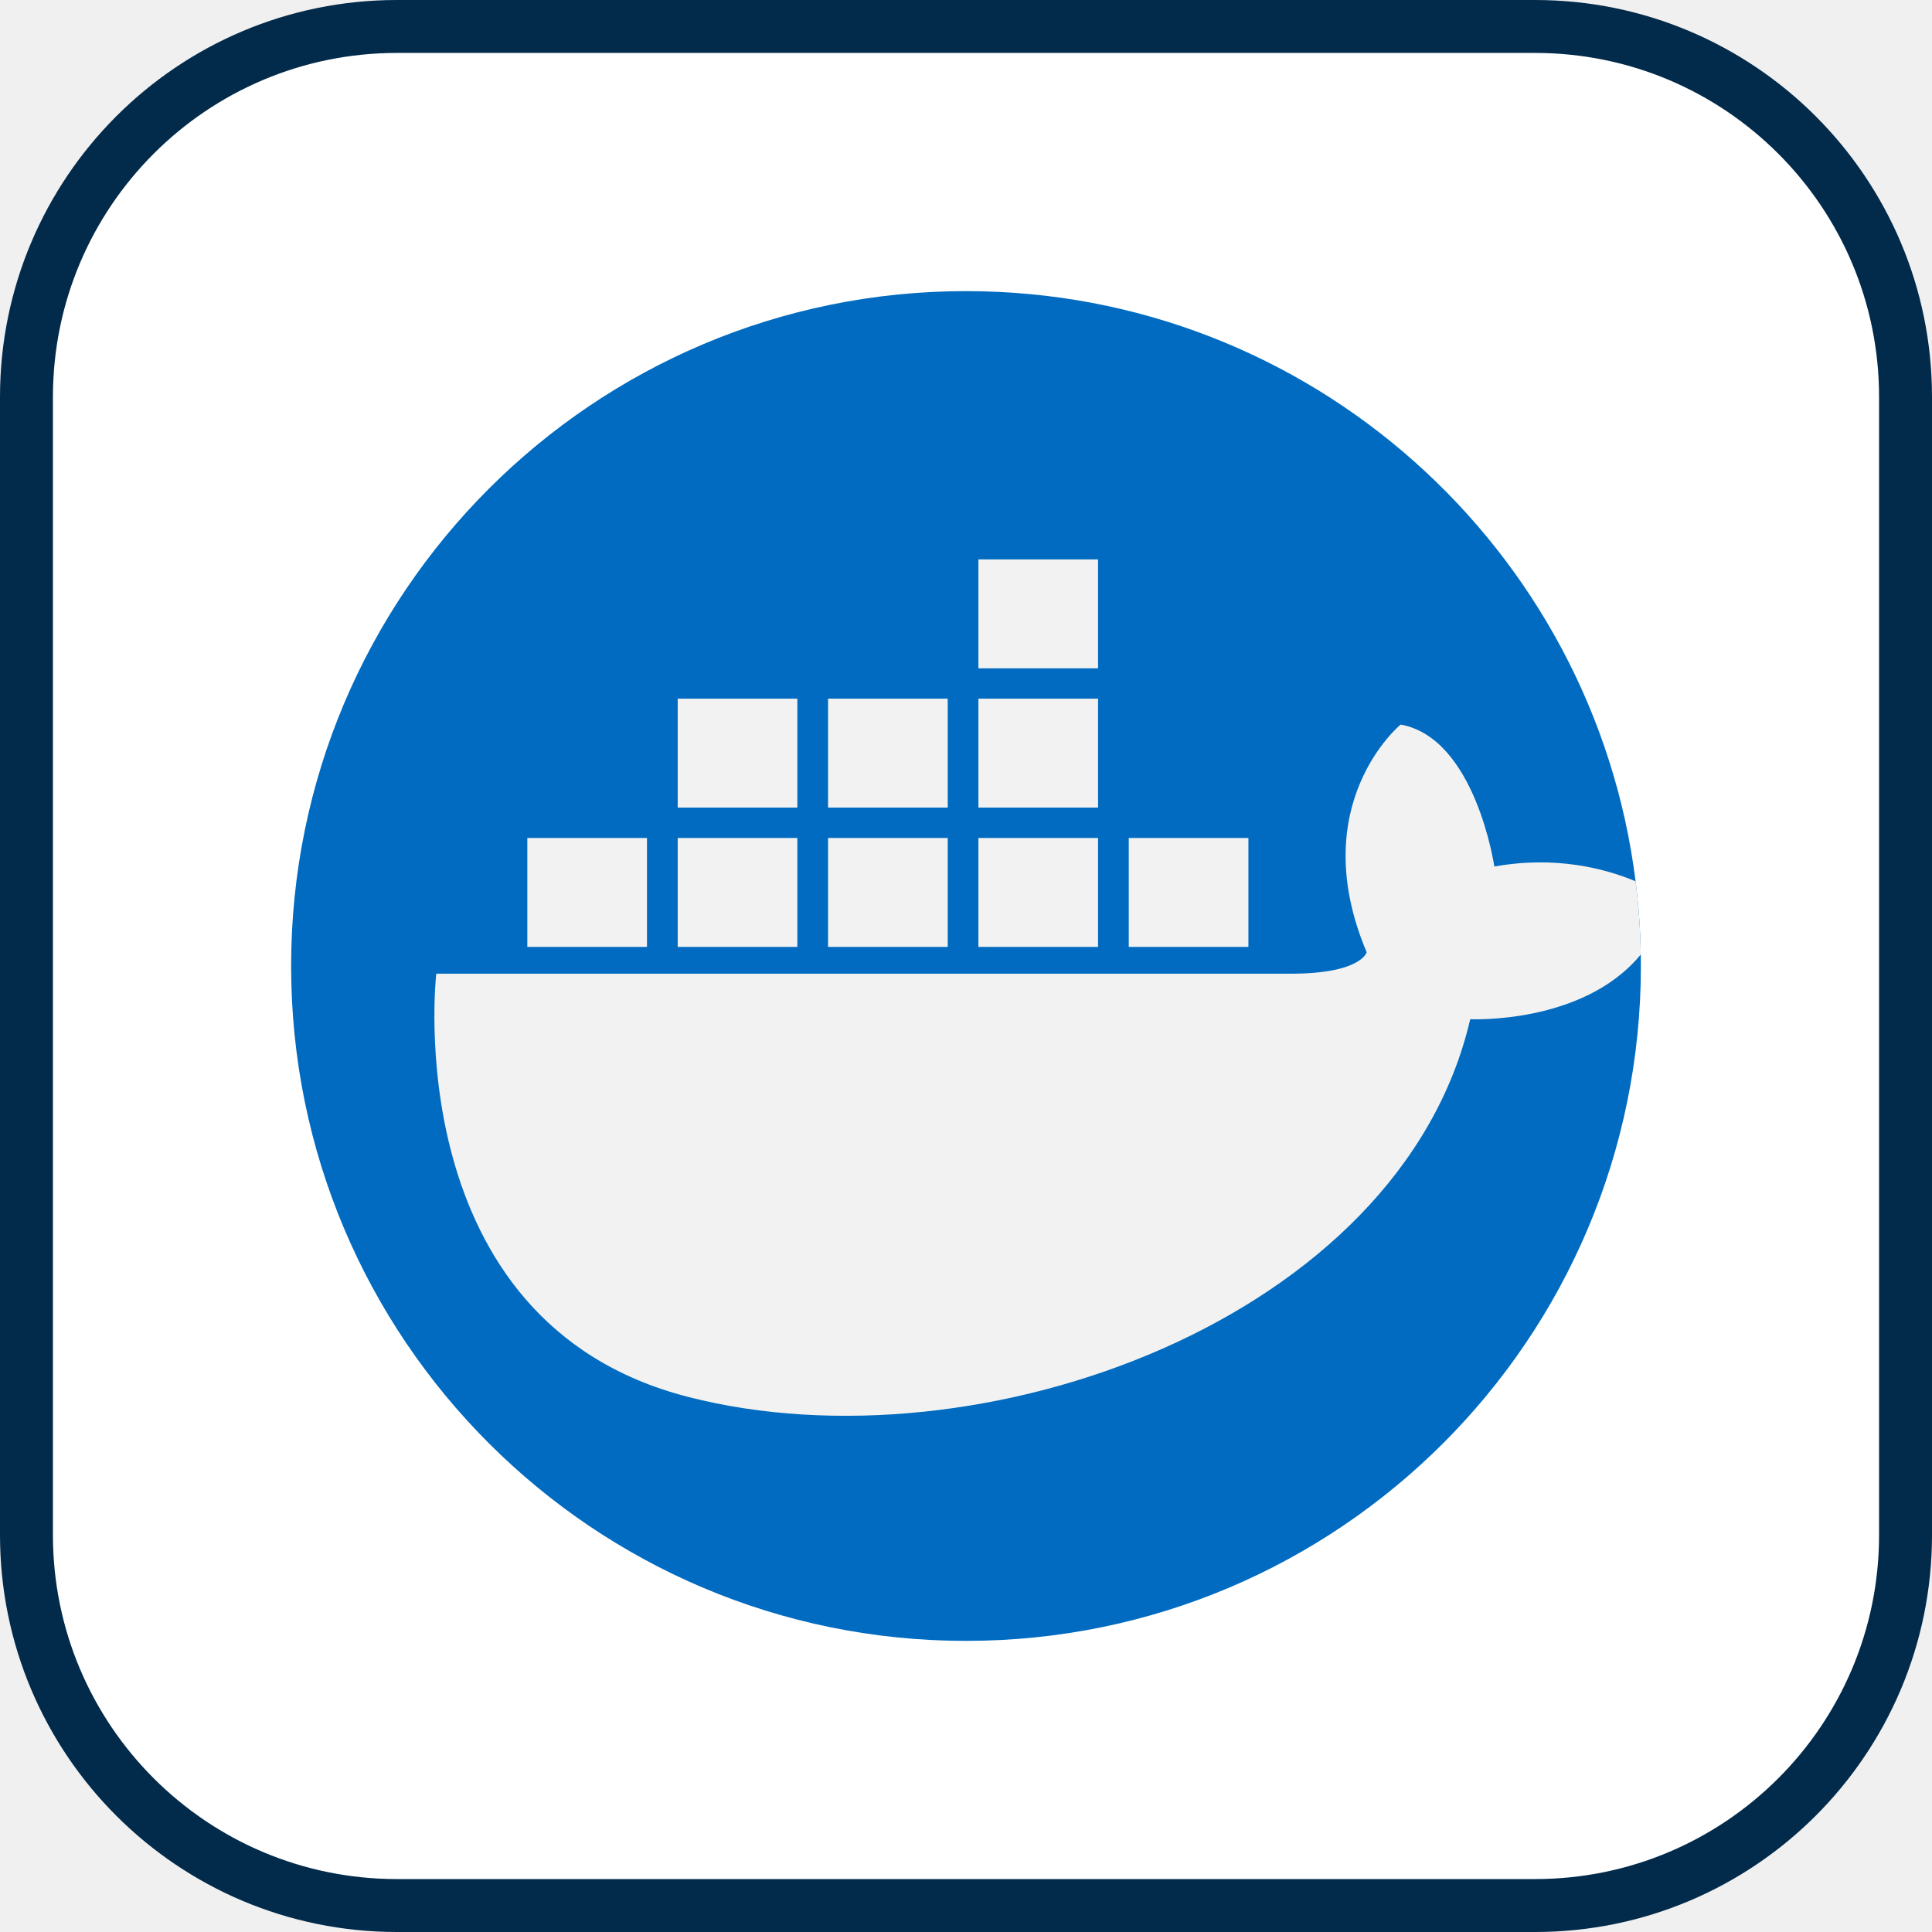
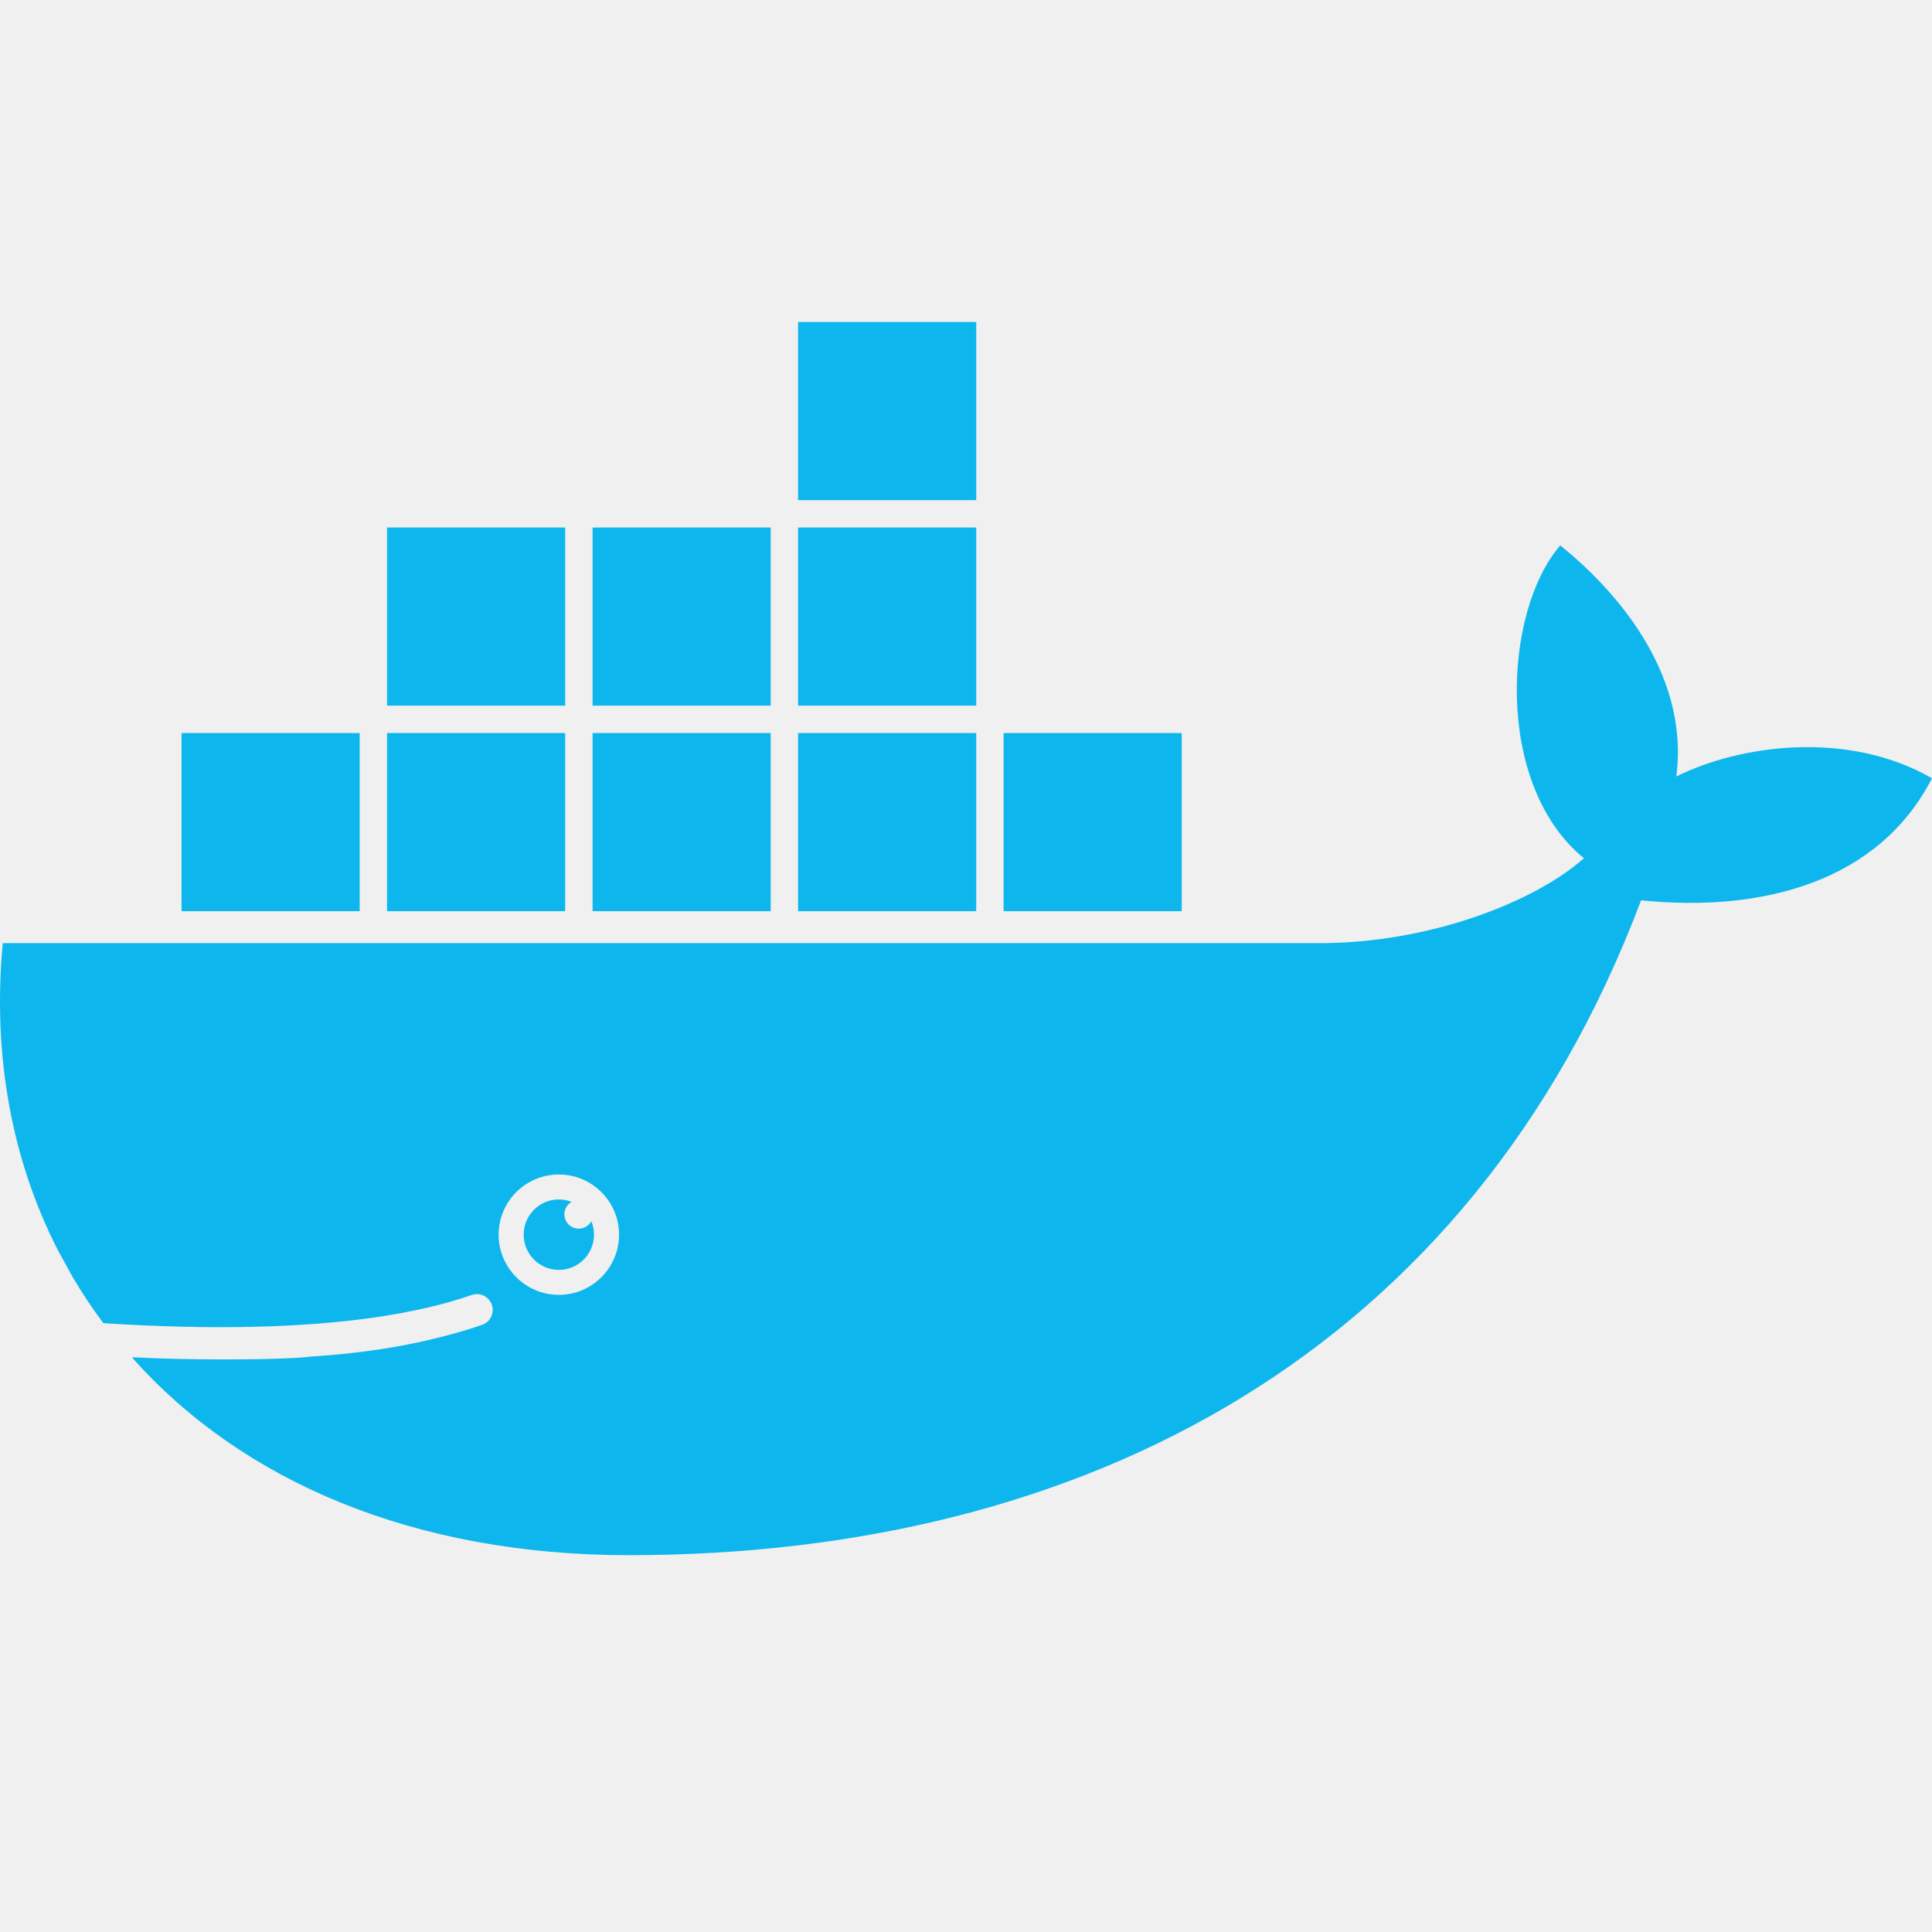
- <svg xmlns="http://www.w3.org/2000/svg" width="800px" height="800px" viewBox="0 0 73 73" version="1.1">
-   <defs>
- 
- </defs>
-   <g id="databases-and-servers/servers/docker" stroke="none" stroke-width="1" fill="none" fill-rule="evenodd">
-     <g id="container" transform="translate(2, 2)" fill="#FFFFFF" fill-rule="nonzero" stroke="#022A4A" stroke-width="2">
-       <rect id="mask" x="-1" y="-1" width="71" height="71" rx="14">
- 
- </rect>
-     </g>
-     <g id="docker" transform="translate(11, 11)" fill-rule="nonzero">
-       <path d="M51,25.5 C51,39.583 39.583,51 25.5,51 C11.417,51 0,39.583 0,25.5 C0,11.417 11.417,0 25.5,0 C38.499,0 49.225,9.726 50.8,22.298 C50.915,23.207 50.981,24.13 50.996,25.066 C50.999,25.211 51,25.355 51,25.5 Z" id="Shape" fill="#006BC0">
- 
- </path>
-       <g id="Group" transform="translate(5.378906, 10.06055)" fill="#F2F2F2">
-         <path d="M45.617,15.005 C43.44,17.657 39.173,17.45 39.173,17.45 C36.542,28.786 20.652,34.555 9.619,31.721 C-1.412,28.888 0.105,15.73 0.105,15.73 L32.392,15.73 C35.057,15.73 35.26,14.92 35.26,14.92 C32.898,9.319 36.542,6.317 36.542,6.317 C39.376,6.824 40.084,11.681 40.084,11.681 C42.41,11.264 44.278,11.76 45.421,12.238 C45.536,13.147 45.602,14.07 45.617,15.005 Z" id="Shape">
- 
- </path>
-         <rect id="Rectangle-path" x="3.546" y="10.602" width="4.521" height="4.116">
- 
- </rect>
-         <rect id="Rectangle-path" x="9.228" y="10.602" width="4.521" height="4.116">
- 
- </rect>
-         <rect id="Rectangle-path" x="26.271" y="10.602" width="4.521" height="4.116">
- 
- </rect>
-         <rect id="Rectangle-path" x="20.59" y="10.602" width="4.521" height="4.116">
- 
- </rect>
-         <rect id="Rectangle-path" x="20.59" y="0.076" width="4.521" height="4.116">
- 
- </rect>
-         <rect id="Rectangle-path" x="14.909" y="10.602" width="4.521" height="4.116">
- 
- </rect>
-         <rect id="Rectangle-path" x="9.228" y="5.338" width="4.521" height="4.116">
- 
- </rect>
-         <rect id="Rectangle-path" x="20.59" y="5.338" width="4.521" height="4.116">
- 
- </rect>
-         <rect id="Rectangle-path" x="14.909" y="5.338" width="4.521" height="4.116">
- 
- </rect>
-       </g>
-     </g>
-   </g>
+ <svg xmlns="http://www.w3.org/2000/svg" width="800px" height="800px" viewBox="0 0 24 24">
+   <path fill="#0DB7ED" fill-rule="evenodd" d="M6.942,14.9 C6.998,14.9 7.051,14.911 7.1,14.93 C7.047,14.961 7.011,15.018 7.011,15.084 C7.011,15.183 7.091,15.263 7.19,15.263 C7.257,15.263 7.316,15.225 7.346,15.17 C7.367,15.221 7.379,15.278 7.379,15.337 C7.379,15.579 7.184,15.775 6.942,15.775 C6.701,15.775 6.505,15.579 6.505,15.337 C6.505,15.096 6.701,14.9 6.942,14.9 L6.942,14.9 Z M6.942,16.085 C6.53,16.085 6.194,15.75 6.194,15.337 C6.194,14.925 6.53,14.59 6.942,14.59 C7.355,14.59 7.69,14.925 7.69,15.337 C7.69,15.75 7.355,16.085 6.942,16.085 L6.942,16.085 Z M20.386,11.184 C18.262,16.812 13.465,19.319 7.81,19.319 C5.138,19.319 3.007,18.4 1.643,16.867 L1.653,16.861 C2.046,16.88 2.398,16.887 2.754,16.887 C3.081,16.887 3.4,16.884 3.695,16.867 C3.721,16.866 3.753,16.862 3.779,16.861 C3.779,16.861 3.87,16.855 3.825,16.854 C4.577,16.808 5.159,16.703 5.702,16.548 C5.702,16.548 5.702,16.548 5.702,16.548 C5.801,16.52 5.897,16.49 5.988,16.458 C6.091,16.423 6.145,16.311 6.11,16.208 C6.074,16.106 5.962,16.051 5.86,16.087 C5.17,16.326 4.26,16.457 3.145,16.482 L3.145,16.482 C2.577,16.495 1.957,16.48 1.285,16.437 L1.284,16.437 C1.145,16.251 1.016,16.058 0.899,15.858 L0.712,15.517 C0.15,14.411 -0.096,13.119 0.034,11.716 L16.397,11.716 C17.741,11.716 19.053,11.214 19.676,10.661 C18.56,9.753 18.671,7.597 19.382,6.775 C20,7.271 20.995,8.316 20.824,9.646 C21.601,9.256 22.951,9.063 24,9.668 C23.341,10.954 21.893,11.338 20.386,11.184 L20.386,11.184 Z M2.255,11.319 L4.468,11.319 L4.468,9.106 L2.255,9.106 L2.255,11.319 Z M4.808,11.319 L7.021,11.319 L7.021,9.106 L4.808,9.106 L4.808,11.319 Z M4.808,8.766 L7.021,8.766 L7.021,6.553 L4.808,6.553 L4.808,8.766 Z M7.361,11.319 L9.574,11.319 L9.574,9.106 L7.361,9.106 L7.361,11.319 Z M7.361,8.766 L9.574,8.766 L9.574,6.553 L7.361,6.553 L7.361,8.766 Z M9.914,11.319 L12.127,11.319 L12.127,9.106 L9.914,9.106 L9.914,11.319 Z M9.914,8.766 L12.127,8.766 L12.127,6.553 L9.914,6.553 L9.914,8.766 Z M9.914,6.213 L12.127,6.213 L12.127,4 L9.914,4 L9.914,6.213 Z M12.467,11.319 L14.68,11.319 L14.68,9.106 L12.467,9.106 L12.467,11.319 Z" />
</svg>
